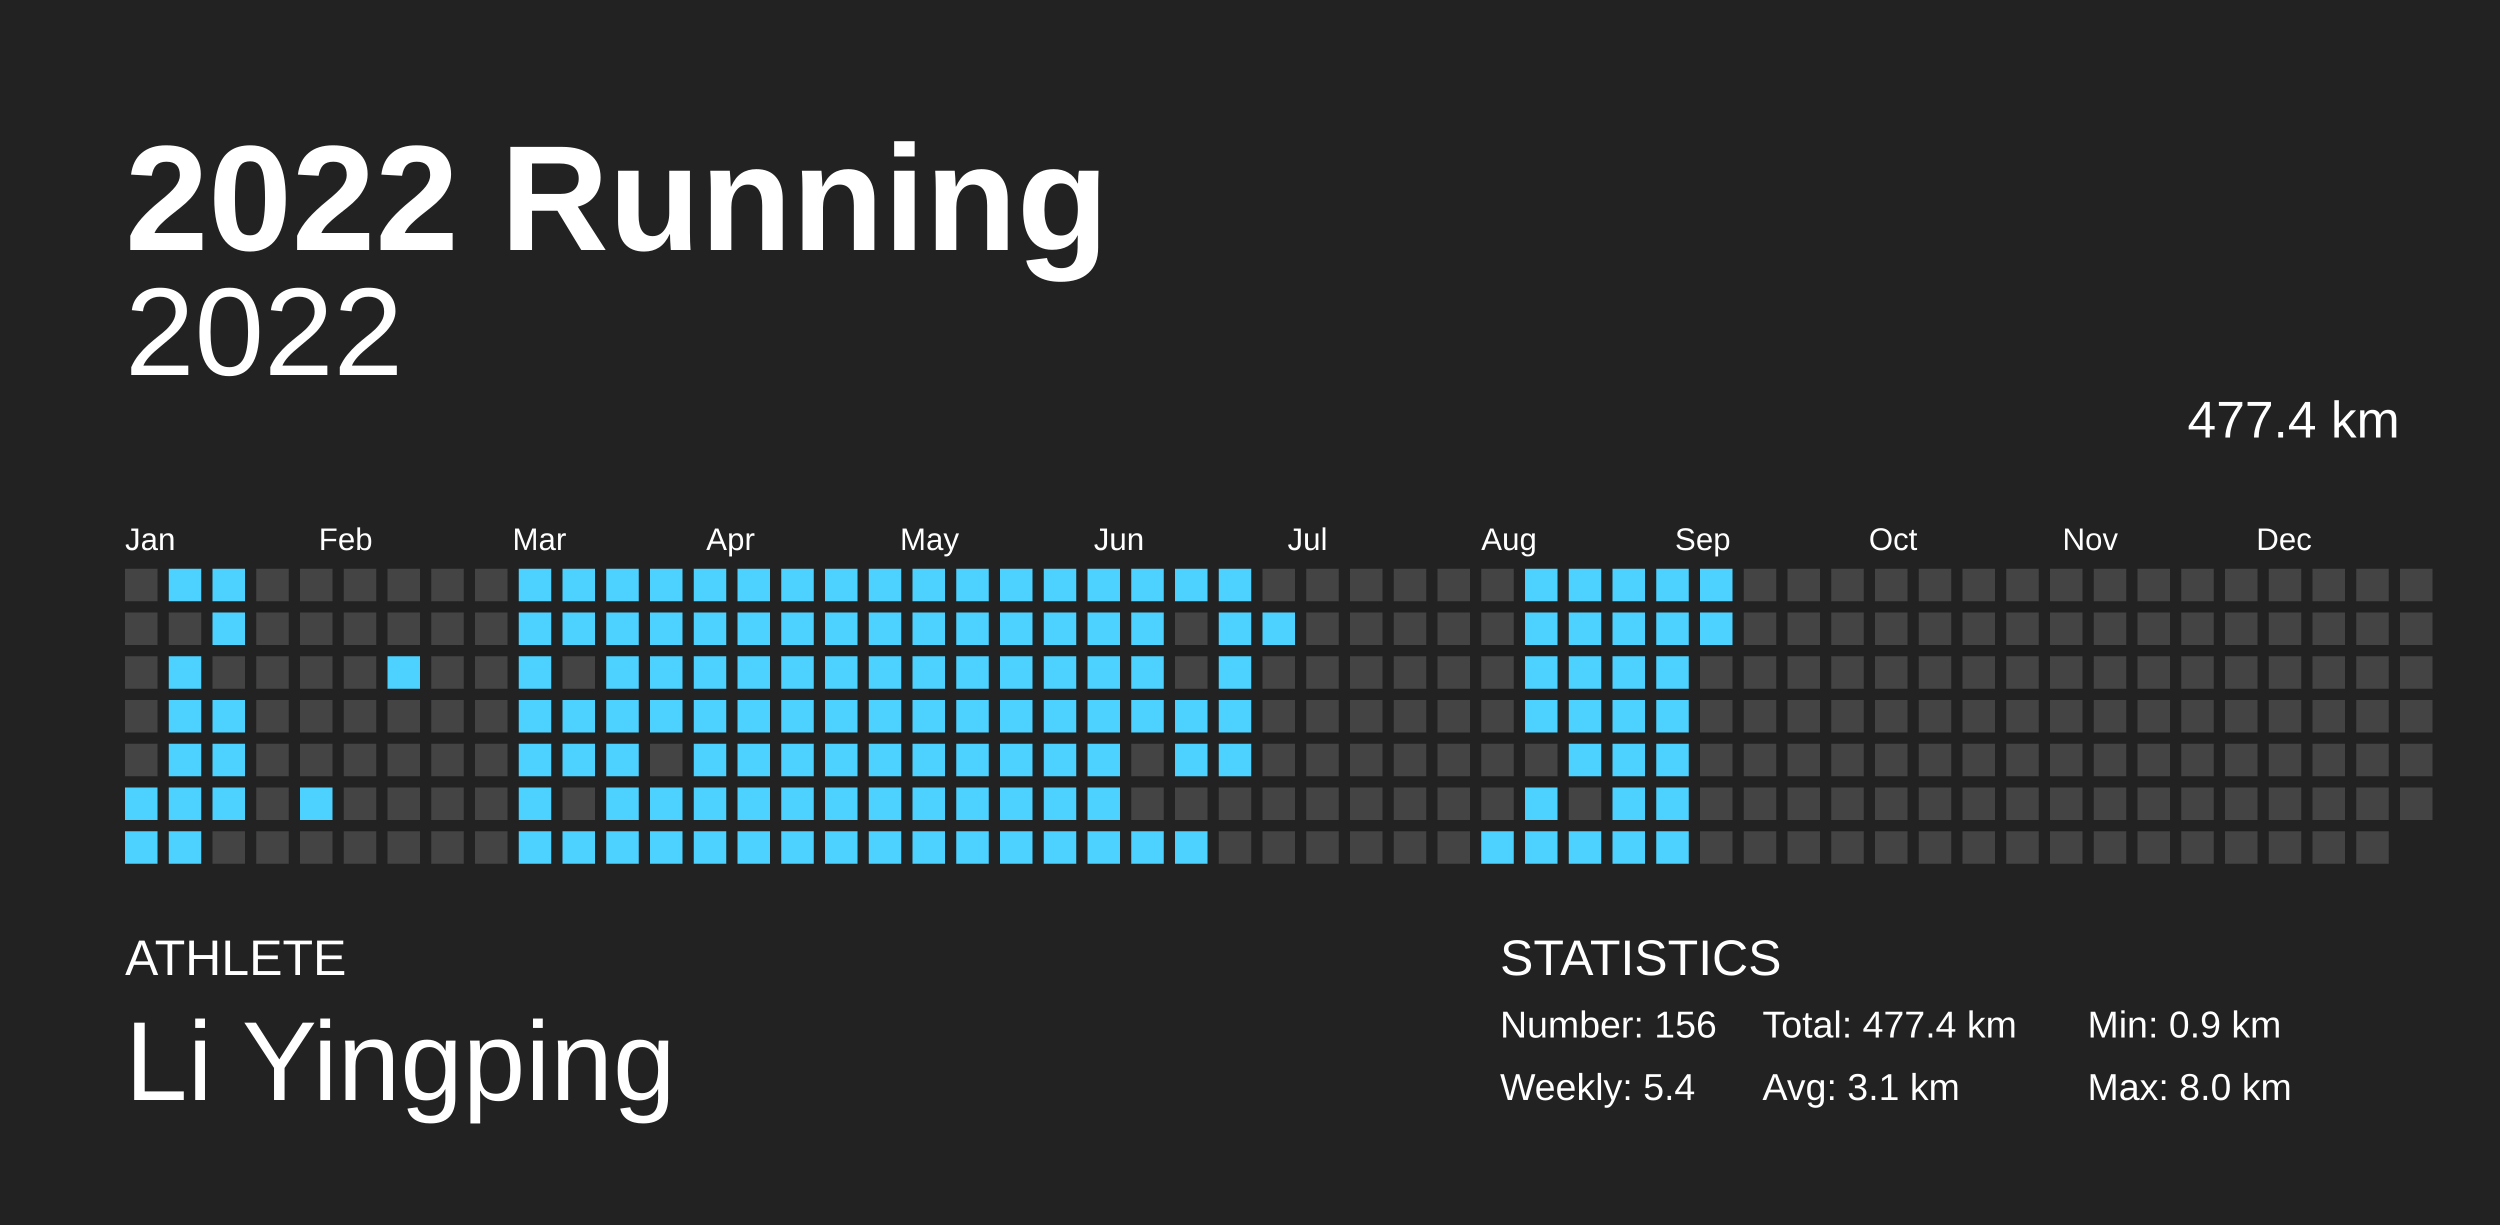
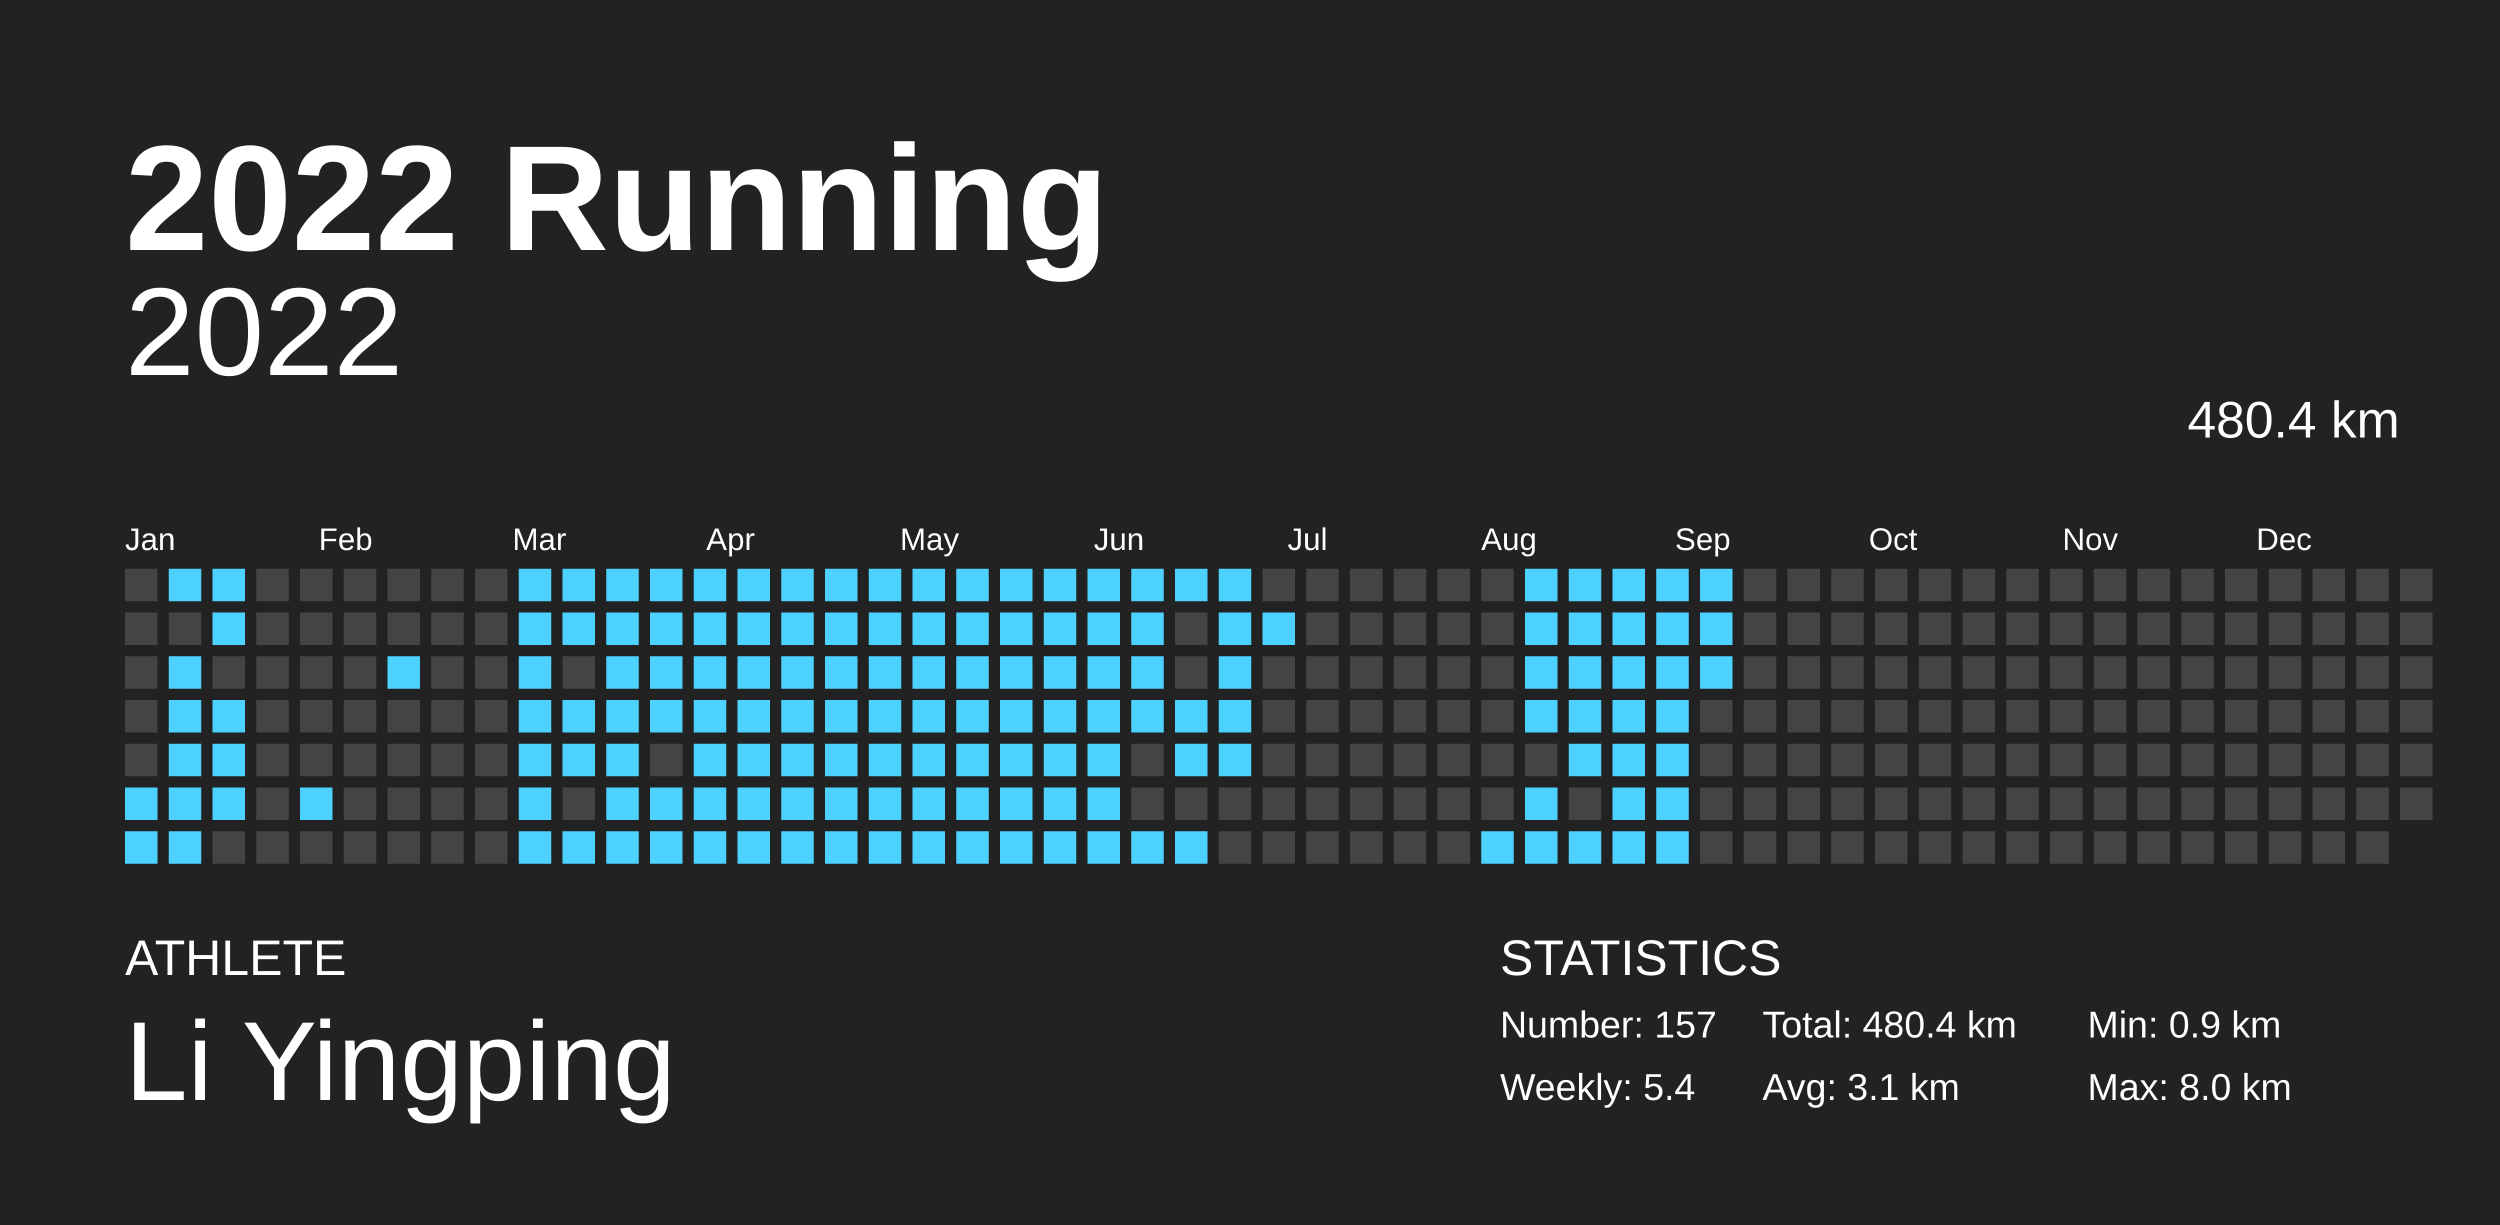
<svg xmlns="http://www.w3.org/2000/svg" baseProfile="full" height="98mm" version="1.1" viewBox="0,0,200,98" width="200mm">
  <defs />
  <rect fill="#222222" height="98" width="200" x="0" y="0" />
  <text fill="#FFFFFF" style="font-size:12px; font-family:Arial; font-weight:bold;" x="10" y="20">2022 Running</text>
  <text fill="#FFFFFF" style="font-size:4px; font-family:Arial" x="10" y="78">ATHLETE</text>
  <text fill="#FFFFFF" style="font-size:9px; font-family:Arial" x="10" y="88">Li Yingping</text>
  <text fill="#FFFFFF" style="font-size:4px; font-family:Arial" x="120" y="78">STATISTICS</text>
-   <text fill="#FFFFFF" style="font-size:3px; font-family:Arial" x="120" y="83">Number: 156</text>
+   <text fill="#FFFFFF" style="font-size:3px; font-family:Arial" x="120" y="83">Number: 157</text>
  <text fill="#FFFFFF" style="font-size:3px; font-family:Arial" x="120" y="88">Weekly: 5.4</text>
-   <text fill="#FFFFFF" style="font-size:3px; font-family:Arial" x="141" y="83">Total: 477.4 km</text>
+   <text fill="#FFFFFF" style="font-size:3px; font-family:Arial" x="141" y="83">Total: 480.4 km</text>
  <text fill="#FFFFFF" style="font-size:3px; font-family:Arial" x="141" y="88">Avg: 3.1 km</text>
  <text fill="#FFFFFF" style="font-size:3px; font-family:Arial" x="167" y="83">Min: 0.9 km</text>
  <text fill="#FFFFFF" style="font-size:3px; font-family:Arial" x="167" y="88">Max: 8.0 km</text>
  <text alignment-baseline="hanging" fill="#FFFFFF" style="font-size:10.0px; font-family:Arial;" x="10" y="30">2022</text>
-   <text alignment-baseline="hanging" fill="#FFFFFF" style="font-size:4.125px; font-family:Arial;" x="175" y="35">477.4 km</text>
+   <text alignment-baseline="hanging" fill="#FFFFFF" style="font-size:4.125px; font-family:Arial;" x="175" y="35">480.4 km</text>
  <text fill="#FFFFFF" style="font-size:2.5px; font-family:Arial" x="10.0" y="44">Jan</text>
  <text fill="#FFFFFF" style="font-size:2.5px; font-family:Arial" x="25.5" y="44">Feb</text>
  <text fill="#FFFFFF" style="font-size:2.5px; font-family:Arial" x="41.0" y="44">Mar</text>
  <text fill="#FFFFFF" style="font-size:2.5px; font-family:Arial" x="56.5" y="44">Apr</text>
  <text fill="#FFFFFF" style="font-size:2.5px; font-family:Arial" x="72.0" y="44">May</text>
  <text fill="#FFFFFF" style="font-size:2.5px; font-family:Arial" x="87.5" y="44">Jun</text>
  <text fill="#FFFFFF" style="font-size:2.5px; font-family:Arial" x="103.0" y="44">Jul</text>
  <text fill="#FFFFFF" style="font-size:2.5px; font-family:Arial" x="118.5" y="44">Aug</text>
  <text fill="#FFFFFF" style="font-size:2.5px; font-family:Arial" x="134.0" y="44">Sep</text>
  <text fill="#FFFFFF" style="font-size:2.5px; font-family:Arial" x="149.5" y="44">Oct</text>
  <text fill="#FFFFFF" style="font-size:2.5px; font-family:Arial" x="165.0" y="44">Nov</text>
  <text fill="#FFFFFF" style="font-size:2.5px; font-family:Arial" x="180.5" y="44">Dec</text>
  <rect fill="#444444" height="2.6" width="2.6" x="10.0" y="45.5" />
  <rect fill="#444444" height="2.6" width="2.6" x="10.0" y="49.0" />
  <rect fill="#444444" height="2.6" width="2.6" x="10.0" y="52.5" />
  <rect fill="#444444" height="2.6" width="2.6" x="10.0" y="56.0" />
  <rect fill="#444444" height="2.6" width="2.6" x="10.0" y="59.5" />
  <rect fill="#4dd2ff" height="2.6" width="2.6" x="10.0" y="63.0" />
  <rect fill="#4dd2ff" height="2.6" width="2.6" x="10.0" y="66.5" />
  <rect fill="#4dd2ff" height="2.6" width="2.6" x="13.5" y="45.5" />
  <rect fill="#444444" height="2.6" width="2.6" x="13.5" y="49.0" />
  <rect fill="#4dd2ff" height="2.6" width="2.6" x="13.5" y="52.5" />
  <rect fill="#4dd2ff" height="2.6" width="2.6" x="13.5" y="56.0" />
  <rect fill="#4dd2ff" height="2.6" width="2.6" x="13.5" y="59.5" />
  <rect fill="#4dd2ff" height="2.6" width="2.6" x="13.5" y="63.0" />
  <rect fill="#4dd2ff" height="2.6" width="2.6" x="13.5" y="66.5" />
  <rect fill="#4dd2ff" height="2.6" width="2.6" x="17.0" y="45.5" />
  <rect fill="#4dd2ff" height="2.6" width="2.6" x="17.0" y="49.0" />
  <rect fill="#444444" height="2.6" width="2.6" x="17.0" y="52.5" />
  <rect fill="#4dd2ff" height="2.6" width="2.6" x="17.0" y="56.0" />
  <rect fill="#4dd2ff" height="2.6" width="2.6" x="17.0" y="59.5" />
  <rect fill="#4dd2ff" height="2.6" width="2.6" x="17.0" y="63.0" />
  <rect fill="#444444" height="2.6" width="2.6" x="17.0" y="66.5" />
  <rect fill="#444444" height="2.6" width="2.6" x="20.5" y="45.5" />
  <rect fill="#444444" height="2.6" width="2.6" x="20.5" y="49.0" />
  <rect fill="#444444" height="2.6" width="2.6" x="20.5" y="52.5" />
  <rect fill="#444444" height="2.6" width="2.6" x="20.5" y="56.0" />
  <rect fill="#444444" height="2.6" width="2.6" x="20.5" y="59.5" />
  <rect fill="#444444" height="2.6" width="2.6" x="20.5" y="63.0" />
  <rect fill="#444444" height="2.6" width="2.6" x="20.5" y="66.5" />
  <rect fill="#444444" height="2.6" width="2.6" x="24.0" y="45.5" />
  <rect fill="#444444" height="2.6" width="2.6" x="24.0" y="49.0" />
  <rect fill="#444444" height="2.6" width="2.6" x="24.0" y="52.5" />
  <rect fill="#444444" height="2.6" width="2.6" x="24.0" y="56.0" />
  <rect fill="#444444" height="2.6" width="2.6" x="24.0" y="59.5" />
  <rect fill="#4dd2ff" height="2.6" width="2.6" x="24.0" y="63.0" />
  <rect fill="#444444" height="2.6" width="2.6" x="24.0" y="66.5" />
  <rect fill="#444444" height="2.6" width="2.6" x="27.5" y="45.5" />
  <rect fill="#444444" height="2.6" width="2.6" x="27.5" y="49.0" />
  <rect fill="#444444" height="2.6" width="2.6" x="27.5" y="52.5" />
  <rect fill="#444444" height="2.6" width="2.6" x="27.5" y="56.0" />
  <rect fill="#444444" height="2.6" width="2.6" x="27.5" y="59.5" />
  <rect fill="#444444" height="2.6" width="2.6" x="27.5" y="63.0" />
  <rect fill="#444444" height="2.6" width="2.6" x="27.5" y="66.5" />
  <rect fill="#444444" height="2.6" width="2.6" x="31.0" y="45.5" />
  <rect fill="#444444" height="2.6" width="2.6" x="31.0" y="49.0" />
  <rect fill="#4dd2ff" height="2.6" width="2.6" x="31.0" y="52.5" />
  <rect fill="#444444" height="2.6" width="2.6" x="31.0" y="56.0" />
  <rect fill="#444444" height="2.6" width="2.6" x="31.0" y="59.5" />
  <rect fill="#444444" height="2.6" width="2.6" x="31.0" y="63.0" />
  <rect fill="#444444" height="2.6" width="2.6" x="31.0" y="66.5" />
  <rect fill="#444444" height="2.6" width="2.6" x="34.5" y="45.5" />
  <rect fill="#444444" height="2.6" width="2.6" x="34.5" y="49.0" />
  <rect fill="#444444" height="2.6" width="2.6" x="34.5" y="52.5" />
  <rect fill="#444444" height="2.6" width="2.6" x="34.5" y="56.0" />
  <rect fill="#444444" height="2.6" width="2.6" x="34.5" y="59.5" />
  <rect fill="#444444" height="2.6" width="2.6" x="34.5" y="63.0" />
  <rect fill="#444444" height="2.6" width="2.6" x="34.5" y="66.5" />
  <rect fill="#444444" height="2.6" width="2.6" x="38.0" y="45.5" />
  <rect fill="#444444" height="2.6" width="2.6" x="38.0" y="49.0" />
  <rect fill="#444444" height="2.6" width="2.6" x="38.0" y="52.5" />
  <rect fill="#444444" height="2.6" width="2.6" x="38.0" y="56.0" />
  <rect fill="#444444" height="2.6" width="2.6" x="38.0" y="59.5" />
  <rect fill="#444444" height="2.6" width="2.6" x="38.0" y="63.0" />
  <rect fill="#444444" height="2.6" width="2.6" x="38.0" y="66.5" />
  <rect fill="#4dd2ff" height="2.6" width="2.6" x="41.5" y="45.5" />
  <rect fill="#4dd2ff" height="2.6" width="2.6" x="41.5" y="49.0" />
  <rect fill="#4dd2ff" height="2.6" width="2.6" x="41.5" y="52.5" />
  <rect fill="#4dd2ff" height="2.6" width="2.6" x="41.5" y="56.0" />
  <rect fill="#4dd2ff" height="2.6" width="2.6" x="41.5" y="59.5" />
  <rect fill="#4dd2ff" height="2.6" width="2.6" x="41.5" y="63.0" />
  <rect fill="#4dd2ff" height="2.6" width="2.6" x="41.5" y="66.5" />
  <rect fill="#4dd2ff" height="2.6" width="2.6" x="45.0" y="45.5" />
  <rect fill="#4dd2ff" height="2.6" width="2.6" x="45.0" y="49.0" />
  <rect fill="#444444" height="2.6" width="2.6" x="45.0" y="52.5" />
  <rect fill="#4dd2ff" height="2.6" width="2.6" x="45.0" y="56.0" />
  <rect fill="#4dd2ff" height="2.6" width="2.6" x="45.0" y="59.5" />
  <rect fill="#444444" height="2.6" width="2.6" x="45.0" y="63.0" />
  <rect fill="#4dd2ff" height="2.6" width="2.6" x="45.0" y="66.5" />
  <rect fill="#4dd2ff" height="2.6" width="2.6" x="48.5" y="45.5" />
  <rect fill="#4dd2ff" height="2.6" width="2.6" x="48.5" y="49.0" />
  <rect fill="#4dd2ff" height="2.6" width="2.6" x="48.5" y="52.5" />
  <rect fill="#4dd2ff" height="2.6" width="2.6" x="48.5" y="56.0" />
  <rect fill="#4dd2ff" height="2.6" width="2.6" x="48.5" y="59.5" />
  <rect fill="#4dd2ff" height="2.6" width="2.6" x="48.5" y="63.0" />
  <rect fill="#4dd2ff" height="2.6" width="2.6" x="48.5" y="66.5" />
  <rect fill="#4dd2ff" height="2.6" width="2.6" x="52.0" y="45.5" />
  <rect fill="#4dd2ff" height="2.6" width="2.6" x="52.0" y="49.0" />
  <rect fill="#4dd2ff" height="2.6" width="2.6" x="52.0" y="52.5" />
  <rect fill="#4dd2ff" height="2.6" width="2.6" x="52.0" y="56.0" />
  <rect fill="#444444" height="2.6" width="2.6" x="52.0" y="59.5" />
  <rect fill="#4dd2ff" height="2.6" width="2.6" x="52.0" y="63.0" />
  <rect fill="#4dd2ff" height="2.6" width="2.6" x="52.0" y="66.5" />
  <rect fill="#4dd2ff" height="2.6" width="2.6" x="55.5" y="45.5" />
  <rect fill="#4dd2ff" height="2.6" width="2.6" x="55.5" y="49.0" />
  <rect fill="#4dd2ff" height="2.6" width="2.6" x="55.5" y="52.5" />
  <rect fill="#4dd2ff" height="2.6" width="2.6" x="55.5" y="56.0" />
  <rect fill="#4dd2ff" height="2.6" width="2.6" x="55.5" y="59.5" />
  <rect fill="#4dd2ff" height="2.6" width="2.6" x="55.5" y="63.0" />
  <rect fill="#4dd2ff" height="2.6" width="2.6" x="55.5" y="66.5" />
  <rect fill="#4dd2ff" height="2.6" width="2.6" x="59.0" y="45.5" />
  <rect fill="#4dd2ff" height="2.6" width="2.6" x="59.0" y="49.0" />
  <rect fill="#4dd2ff" height="2.6" width="2.6" x="59.0" y="52.5" />
  <rect fill="#4dd2ff" height="2.6" width="2.6" x="59.0" y="56.0" />
  <rect fill="#4dd2ff" height="2.6" width="2.6" x="59.0" y="59.5" />
  <rect fill="#4dd2ff" height="2.6" width="2.6" x="59.0" y="63.0" />
  <rect fill="#4dd2ff" height="2.6" width="2.6" x="59.0" y="66.5" />
  <rect fill="#4dd2ff" height="2.6" width="2.6" x="62.5" y="45.5" />
  <rect fill="#4dd2ff" height="2.6" width="2.6" x="62.5" y="49.0" />
  <rect fill="#4dd2ff" height="2.6" width="2.6" x="62.5" y="52.5" />
  <rect fill="#4dd2ff" height="2.6" width="2.6" x="62.5" y="56.0" />
  <rect fill="#4dd2ff" height="2.6" width="2.6" x="62.5" y="59.5" />
  <rect fill="#4dd2ff" height="2.6" width="2.6" x="62.5" y="63.0" />
  <rect fill="#4dd2ff" height="2.6" width="2.6" x="62.5" y="66.5" />
  <rect fill="#4dd2ff" height="2.6" width="2.6" x="66.0" y="45.5" />
  <rect fill="#4dd2ff" height="2.6" width="2.6" x="66.0" y="49.0" />
  <rect fill="#4dd2ff" height="2.6" width="2.6" x="66.0" y="52.5" />
  <rect fill="#4dd2ff" height="2.6" width="2.6" x="66.0" y="56.0" />
  <rect fill="#4dd2ff" height="2.6" width="2.6" x="66.0" y="59.5" />
  <rect fill="#4dd2ff" height="2.6" width="2.6" x="66.0" y="63.0" />
  <rect fill="#4dd2ff" height="2.6" width="2.6" x="66.0" y="66.5" />
  <rect fill="#4dd2ff" height="2.6" width="2.6" x="69.5" y="45.5" />
  <rect fill="#4dd2ff" height="2.6" width="2.6" x="69.5" y="49.0" />
  <rect fill="#4dd2ff" height="2.6" width="2.6" x="69.5" y="52.5" />
  <rect fill="#4dd2ff" height="2.6" width="2.6" x="69.5" y="56.0" />
  <rect fill="#4dd2ff" height="2.6" width="2.6" x="69.5" y="59.5" />
  <rect fill="#4dd2ff" height="2.6" width="2.6" x="69.5" y="63.0" />
  <rect fill="#4dd2ff" height="2.6" width="2.6" x="69.5" y="66.5" />
  <rect fill="#4dd2ff" height="2.6" width="2.6" x="73.0" y="45.5" />
  <rect fill="#4dd2ff" height="2.6" width="2.6" x="73.0" y="49.0" />
  <rect fill="#4dd2ff" height="2.6" width="2.6" x="73.0" y="52.5" />
  <rect fill="#4dd2ff" height="2.6" width="2.6" x="73.0" y="56.0" />
  <rect fill="#4dd2ff" height="2.6" width="2.6" x="73.0" y="59.5" />
  <rect fill="#4dd2ff" height="2.6" width="2.6" x="73.0" y="63.0" />
  <rect fill="#4dd2ff" height="2.6" width="2.6" x="73.0" y="66.5" />
  <rect fill="#4dd2ff" height="2.6" width="2.6" x="76.5" y="45.5" />
  <rect fill="#4dd2ff" height="2.6" width="2.6" x="76.5" y="49.0" />
  <rect fill="#4dd2ff" height="2.6" width="2.6" x="76.5" y="52.5" />
  <rect fill="#4dd2ff" height="2.6" width="2.6" x="76.5" y="56.0" />
  <rect fill="#4dd2ff" height="2.6" width="2.6" x="76.5" y="59.5" />
  <rect fill="#4dd2ff" height="2.6" width="2.6" x="76.5" y="63.0" />
  <rect fill="#4dd2ff" height="2.6" width="2.6" x="76.5" y="66.5" />
  <rect fill="#4dd2ff" height="2.6" width="2.6" x="80.0" y="45.5" />
  <rect fill="#4dd2ff" height="2.6" width="2.6" x="80.0" y="49.0" />
  <rect fill="#4dd2ff" height="2.6" width="2.6" x="80.0" y="52.5" />
  <rect fill="#4dd2ff" height="2.6" width="2.6" x="80.0" y="56.0" />
  <rect fill="#4dd2ff" height="2.6" width="2.6" x="80.0" y="59.5" />
  <rect fill="#4dd2ff" height="2.6" width="2.6" x="80.0" y="63.0" />
  <rect fill="#4dd2ff" height="2.6" width="2.6" x="80.0" y="66.5" />
  <rect fill="#4dd2ff" height="2.6" width="2.6" x="83.5" y="45.5" />
  <rect fill="#4dd2ff" height="2.6" width="2.6" x="83.5" y="49.0" />
  <rect fill="#4dd2ff" height="2.6" width="2.6" x="83.5" y="52.5" />
  <rect fill="#4dd2ff" height="2.6" width="2.6" x="83.5" y="56.0" />
  <rect fill="#4dd2ff" height="2.6" width="2.6" x="83.5" y="59.5" />
  <rect fill="#4dd2ff" height="2.6" width="2.6" x="83.5" y="63.0" />
  <rect fill="#4dd2ff" height="2.6" width="2.6" x="83.5" y="66.5" />
  <rect fill="#4dd2ff" height="2.6" width="2.6" x="87.0" y="45.5" />
  <rect fill="#4dd2ff" height="2.6" width="2.6" x="87.0" y="49.0" />
  <rect fill="#4dd2ff" height="2.6" width="2.6" x="87.0" y="52.5" />
  <rect fill="#4dd2ff" height="2.6" width="2.6" x="87.0" y="56.0" />
  <rect fill="#4dd2ff" height="2.6" width="2.6" x="87.0" y="59.5" />
  <rect fill="#4dd2ff" height="2.6" width="2.6" x="87.0" y="63.0" />
  <rect fill="#4dd2ff" height="2.6" width="2.6" x="87.0" y="66.5" />
  <rect fill="#4dd2ff" height="2.6" width="2.6" x="90.5" y="45.5" />
  <rect fill="#4dd2ff" height="2.6" width="2.6" x="90.5" y="49.0" />
  <rect fill="#4dd2ff" height="2.6" width="2.6" x="90.5" y="52.5" />
  <rect fill="#4dd2ff" height="2.6" width="2.6" x="90.5" y="56.0" />
  <rect fill="#444444" height="2.6" width="2.6" x="90.5" y="59.5" />
  <rect fill="#444444" height="2.6" width="2.6" x="90.5" y="63.0" />
  <rect fill="#4dd2ff" height="2.6" width="2.6" x="90.5" y="66.5" />
  <rect fill="#4dd2ff" height="2.6" width="2.6" x="94.0" y="45.5" />
  <rect fill="#444444" height="2.6" width="2.6" x="94.0" y="49.0" />
  <rect fill="#444444" height="2.6" width="2.6" x="94.0" y="52.5" />
  <rect fill="#4dd2ff" height="2.6" width="2.6" x="94.0" y="56.0" />
  <rect fill="#4dd2ff" height="2.6" width="2.6" x="94.0" y="59.5" />
  <rect fill="#444444" height="2.6" width="2.6" x="94.0" y="63.0" />
  <rect fill="#4dd2ff" height="2.6" width="2.6" x="94.0" y="66.5" />
  <rect fill="#4dd2ff" height="2.6" width="2.6" x="97.5" y="45.5" />
  <rect fill="#4dd2ff" height="2.6" width="2.6" x="97.5" y="49.0" />
  <rect fill="#4dd2ff" height="2.6" width="2.6" x="97.5" y="52.5" />
  <rect fill="#4dd2ff" height="2.6" width="2.6" x="97.5" y="56.0" />
  <rect fill="#4dd2ff" height="2.6" width="2.6" x="97.5" y="59.5" />
  <rect fill="#444444" height="2.6" width="2.6" x="97.5" y="63.0" />
  <rect fill="#444444" height="2.6" width="2.6" x="97.5" y="66.5" />
  <rect fill="#444444" height="2.6" width="2.6" x="101.0" y="45.5" />
  <rect fill="#4dd2ff" height="2.6" width="2.6" x="101.0" y="49.0" />
  <rect fill="#444444" height="2.6" width="2.6" x="101.0" y="52.5" />
  <rect fill="#444444" height="2.6" width="2.6" x="101.0" y="56.0" />
  <rect fill="#444444" height="2.6" width="2.6" x="101.0" y="59.5" />
  <rect fill="#444444" height="2.6" width="2.6" x="101.0" y="63.0" />
  <rect fill="#444444" height="2.6" width="2.6" x="101.0" y="66.5" />
  <rect fill="#444444" height="2.6" width="2.6" x="104.5" y="45.5" />
  <rect fill="#444444" height="2.6" width="2.6" x="104.5" y="49.0" />
  <rect fill="#444444" height="2.6" width="2.6" x="104.5" y="52.5" />
  <rect fill="#444444" height="2.6" width="2.6" x="104.5" y="56.0" />
  <rect fill="#444444" height="2.6" width="2.6" x="104.5" y="59.5" />
  <rect fill="#444444" height="2.6" width="2.6" x="104.5" y="63.0" />
  <rect fill="#444444" height="2.6" width="2.6" x="104.5" y="66.5" />
  <rect fill="#444444" height="2.6" width="2.6" x="108.0" y="45.5" />
  <rect fill="#444444" height="2.6" width="2.6" x="108.0" y="49.0" />
  <rect fill="#444444" height="2.6" width="2.6" x="108.0" y="52.5" />
  <rect fill="#444444" height="2.6" width="2.6" x="108.0" y="56.0" />
  <rect fill="#444444" height="2.6" width="2.6" x="108.0" y="59.5" />
  <rect fill="#444444" height="2.6" width="2.6" x="108.0" y="63.0" />
  <rect fill="#444444" height="2.6" width="2.6" x="108.0" y="66.5" />
  <rect fill="#444444" height="2.6" width="2.6" x="111.5" y="45.5" />
  <rect fill="#444444" height="2.6" width="2.6" x="111.5" y="49.0" />
  <rect fill="#444444" height="2.6" width="2.6" x="111.5" y="52.5" />
  <rect fill="#444444" height="2.6" width="2.6" x="111.5" y="56.0" />
  <rect fill="#444444" height="2.6" width="2.6" x="111.5" y="59.5" />
  <rect fill="#444444" height="2.6" width="2.6" x="111.5" y="63.0" />
  <rect fill="#444444" height="2.6" width="2.6" x="111.5" y="66.5" />
  <rect fill="#444444" height="2.6" width="2.6" x="115.0" y="45.5" />
  <rect fill="#444444" height="2.6" width="2.6" x="115.0" y="49.0" />
  <rect fill="#444444" height="2.6" width="2.6" x="115.0" y="52.5" />
  <rect fill="#444444" height="2.6" width="2.6" x="115.0" y="56.0" />
  <rect fill="#444444" height="2.6" width="2.6" x="115.0" y="59.5" />
  <rect fill="#444444" height="2.6" width="2.6" x="115.0" y="63.0" />
  <rect fill="#444444" height="2.6" width="2.6" x="115.0" y="66.5" />
  <rect fill="#444444" height="2.6" width="2.6" x="118.5" y="45.5" />
  <rect fill="#444444" height="2.6" width="2.6" x="118.5" y="49.0" />
  <rect fill="#444444" height="2.6" width="2.6" x="118.5" y="52.5" />
  <rect fill="#444444" height="2.6" width="2.6" x="118.5" y="56.0" />
  <rect fill="#444444" height="2.6" width="2.6" x="118.5" y="59.5" />
  <rect fill="#444444" height="2.6" width="2.6" x="118.5" y="63.0" />
  <rect fill="#4dd2ff" height="2.6" width="2.6" x="118.5" y="66.5" />
  <rect fill="#4dd2ff" height="2.6" width="2.6" x="122.0" y="45.5" />
  <rect fill="#4dd2ff" height="2.6" width="2.6" x="122.0" y="49.0" />
  <rect fill="#4dd2ff" height="2.6" width="2.6" x="122.0" y="52.5" />
  <rect fill="#4dd2ff" height="2.6" width="2.6" x="122.0" y="56.0" />
  <rect fill="#444444" height="2.6" width="2.6" x="122.0" y="59.5" />
  <rect fill="#4dd2ff" height="2.6" width="2.6" x="122.0" y="63.0" />
  <rect fill="#4dd2ff" height="2.6" width="2.6" x="122.0" y="66.5" />
  <rect fill="#4dd2ff" height="2.6" width="2.6" x="125.5" y="45.5" />
  <rect fill="#4dd2ff" height="2.6" width="2.6" x="125.5" y="49.0" />
  <rect fill="#4dd2ff" height="2.6" width="2.6" x="125.5" y="52.5" />
  <rect fill="#4dd2ff" height="2.6" width="2.6" x="125.5" y="56.0" />
  <rect fill="#4dd2ff" height="2.6" width="2.6" x="125.5" y="59.5" />
  <rect fill="#444444" height="2.6" width="2.6" x="125.5" y="63.0" />
  <rect fill="#4dd2ff" height="2.6" width="2.6" x="125.5" y="66.5" />
  <rect fill="#4dd2ff" height="2.6" width="2.6" x="129.0" y="45.5" />
  <rect fill="#4dd2ff" height="2.6" width="2.6" x="129.0" y="49.0" />
  <rect fill="#4dd2ff" height="2.6" width="2.6" x="129.0" y="52.5" />
  <rect fill="#4dd2ff" height="2.6" width="2.6" x="129.0" y="56.0" />
  <rect fill="#4dd2ff" height="2.6" width="2.6" x="129.0" y="59.5" />
  <rect fill="#4dd2ff" height="2.6" width="2.6" x="129.0" y="63.0" />
  <rect fill="#4dd2ff" height="2.6" width="2.6" x="129.0" y="66.5" />
  <rect fill="#4dd2ff" height="2.6" width="2.6" x="132.5" y="45.5" />
  <rect fill="#4dd2ff" height="2.6" width="2.6" x="132.5" y="49.0" />
  <rect fill="#4dd2ff" height="2.6" width="2.6" x="132.5" y="52.5" />
  <rect fill="#4dd2ff" height="2.6" width="2.6" x="132.5" y="56.0" />
  <rect fill="#4dd2ff" height="2.6" width="2.6" x="132.5" y="59.5" />
  <rect fill="#4dd2ff" height="2.6" width="2.6" x="132.5" y="63.0" />
  <rect fill="#4dd2ff" height="2.6" width="2.6" x="132.5" y="66.5" />
  <rect fill="#4dd2ff" height="2.6" width="2.6" x="136.0" y="45.5" />
  <rect fill="#4dd2ff" height="2.6" width="2.6" x="136.0" y="49.0" />
-   <rect fill="#444444" height="2.6" width="2.6" x="136.0" y="52.5" />
+   <rect fill="#4dd2ff" height="2.6" width="2.6" x="136.0" y="52.5" />
  <rect fill="#444444" height="2.6" width="2.6" x="136.0" y="56.0" />
  <rect fill="#444444" height="2.6" width="2.6" x="136.0" y="59.5" />
  <rect fill="#444444" height="2.6" width="2.6" x="136.0" y="63.0" />
  <rect fill="#444444" height="2.6" width="2.6" x="136.0" y="66.5" />
  <rect fill="#444444" height="2.6" width="2.6" x="139.5" y="45.5" />
  <rect fill="#444444" height="2.6" width="2.6" x="139.5" y="49.0" />
  <rect fill="#444444" height="2.6" width="2.6" x="139.5" y="52.5" />
  <rect fill="#444444" height="2.6" width="2.6" x="139.5" y="56.0" />
  <rect fill="#444444" height="2.6" width="2.6" x="139.5" y="59.5" />
  <rect fill="#444444" height="2.6" width="2.6" x="139.5" y="63.0" />
  <rect fill="#444444" height="2.6" width="2.6" x="139.5" y="66.5" />
  <rect fill="#444444" height="2.6" width="2.6" x="143.0" y="45.5" />
  <rect fill="#444444" height="2.6" width="2.6" x="143.0" y="49.0" />
  <rect fill="#444444" height="2.6" width="2.6" x="143.0" y="52.5" />
  <rect fill="#444444" height="2.6" width="2.6" x="143.0" y="56.0" />
  <rect fill="#444444" height="2.6" width="2.6" x="143.0" y="59.5" />
  <rect fill="#444444" height="2.6" width="2.6" x="143.0" y="63.0" />
  <rect fill="#444444" height="2.6" width="2.6" x="143.0" y="66.5" />
  <rect fill="#444444" height="2.6" width="2.6" x="146.5" y="45.5" />
  <rect fill="#444444" height="2.6" width="2.6" x="146.5" y="49.0" />
  <rect fill="#444444" height="2.6" width="2.6" x="146.5" y="52.5" />
  <rect fill="#444444" height="2.6" width="2.6" x="146.5" y="56.0" />
  <rect fill="#444444" height="2.6" width="2.6" x="146.5" y="59.5" />
  <rect fill="#444444" height="2.6" width="2.6" x="146.5" y="63.0" />
  <rect fill="#444444" height="2.6" width="2.6" x="146.5" y="66.5" />
  <rect fill="#444444" height="2.6" width="2.6" x="150.0" y="45.5" />
  <rect fill="#444444" height="2.6" width="2.6" x="150.0" y="49.0" />
  <rect fill="#444444" height="2.6" width="2.6" x="150.0" y="52.5" />
  <rect fill="#444444" height="2.6" width="2.6" x="150.0" y="56.0" />
  <rect fill="#444444" height="2.6" width="2.6" x="150.0" y="59.5" />
  <rect fill="#444444" height="2.6" width="2.6" x="150.0" y="63.0" />
  <rect fill="#444444" height="2.6" width="2.6" x="150.0" y="66.5" />
  <rect fill="#444444" height="2.6" width="2.6" x="153.5" y="45.5" />
  <rect fill="#444444" height="2.6" width="2.6" x="153.5" y="49.0" />
  <rect fill="#444444" height="2.6" width="2.6" x="153.5" y="52.5" />
  <rect fill="#444444" height="2.6" width="2.6" x="153.5" y="56.0" />
  <rect fill="#444444" height="2.6" width="2.6" x="153.5" y="59.5" />
  <rect fill="#444444" height="2.6" width="2.6" x="153.5" y="63.0" />
  <rect fill="#444444" height="2.6" width="2.6" x="153.5" y="66.5" />
  <rect fill="#444444" height="2.6" width="2.6" x="157.0" y="45.5" />
  <rect fill="#444444" height="2.6" width="2.6" x="157.0" y="49.0" />
  <rect fill="#444444" height="2.6" width="2.6" x="157.0" y="52.5" />
  <rect fill="#444444" height="2.6" width="2.6" x="157.0" y="56.0" />
  <rect fill="#444444" height="2.6" width="2.6" x="157.0" y="59.5" />
  <rect fill="#444444" height="2.6" width="2.6" x="157.0" y="63.0" />
  <rect fill="#444444" height="2.6" width="2.6" x="157.0" y="66.5" />
  <rect fill="#444444" height="2.6" width="2.6" x="160.5" y="45.5" />
  <rect fill="#444444" height="2.6" width="2.6" x="160.5" y="49.0" />
  <rect fill="#444444" height="2.6" width="2.6" x="160.5" y="52.5" />
  <rect fill="#444444" height="2.6" width="2.6" x="160.5" y="56.0" />
  <rect fill="#444444" height="2.6" width="2.6" x="160.5" y="59.5" />
  <rect fill="#444444" height="2.6" width="2.6" x="160.5" y="63.0" />
  <rect fill="#444444" height="2.6" width="2.6" x="160.5" y="66.5" />
  <rect fill="#444444" height="2.6" width="2.6" x="164.0" y="45.5" />
  <rect fill="#444444" height="2.6" width="2.6" x="164.0" y="49.0" />
  <rect fill="#444444" height="2.6" width="2.6" x="164.0" y="52.5" />
  <rect fill="#444444" height="2.6" width="2.6" x="164.0" y="56.0" />
  <rect fill="#444444" height="2.6" width="2.6" x="164.0" y="59.5" />
  <rect fill="#444444" height="2.6" width="2.6" x="164.0" y="63.0" />
  <rect fill="#444444" height="2.6" width="2.6" x="164.0" y="66.5" />
  <rect fill="#444444" height="2.6" width="2.6" x="167.5" y="45.5" />
  <rect fill="#444444" height="2.6" width="2.6" x="167.5" y="49.0" />
  <rect fill="#444444" height="2.6" width="2.6" x="167.5" y="52.5" />
  <rect fill="#444444" height="2.6" width="2.6" x="167.5" y="56.0" />
  <rect fill="#444444" height="2.6" width="2.6" x="167.5" y="59.5" />
  <rect fill="#444444" height="2.6" width="2.6" x="167.5" y="63.0" />
  <rect fill="#444444" height="2.6" width="2.6" x="167.5" y="66.5" />
  <rect fill="#444444" height="2.6" width="2.6" x="171.0" y="45.5" />
  <rect fill="#444444" height="2.6" width="2.6" x="171.0" y="49.0" />
  <rect fill="#444444" height="2.6" width="2.6" x="171.0" y="52.5" />
  <rect fill="#444444" height="2.6" width="2.6" x="171.0" y="56.0" />
  <rect fill="#444444" height="2.6" width="2.6" x="171.0" y="59.5" />
  <rect fill="#444444" height="2.6" width="2.6" x="171.0" y="63.0" />
  <rect fill="#444444" height="2.6" width="2.6" x="171.0" y="66.5" />
  <rect fill="#444444" height="2.6" width="2.6" x="174.5" y="45.5" />
  <rect fill="#444444" height="2.6" width="2.6" x="174.5" y="49.0" />
  <rect fill="#444444" height="2.6" width="2.6" x="174.5" y="52.5" />
  <rect fill="#444444" height="2.6" width="2.6" x="174.5" y="56.0" />
  <rect fill="#444444" height="2.6" width="2.6" x="174.5" y="59.5" />
  <rect fill="#444444" height="2.6" width="2.6" x="174.5" y="63.0" />
  <rect fill="#444444" height="2.6" width="2.6" x="174.5" y="66.5" />
  <rect fill="#444444" height="2.6" width="2.6" x="178.0" y="45.5" />
  <rect fill="#444444" height="2.6" width="2.6" x="178.0" y="49.0" />
  <rect fill="#444444" height="2.6" width="2.6" x="178.0" y="52.5" />
  <rect fill="#444444" height="2.6" width="2.6" x="178.0" y="56.0" />
  <rect fill="#444444" height="2.6" width="2.6" x="178.0" y="59.5" />
  <rect fill="#444444" height="2.6" width="2.6" x="178.0" y="63.0" />
  <rect fill="#444444" height="2.6" width="2.6" x="178.0" y="66.5" />
  <rect fill="#444444" height="2.6" width="2.6" x="181.5" y="45.5" />
  <rect fill="#444444" height="2.6" width="2.6" x="181.5" y="49.0" />
  <rect fill="#444444" height="2.6" width="2.6" x="181.5" y="52.5" />
  <rect fill="#444444" height="2.6" width="2.6" x="181.5" y="56.0" />
  <rect fill="#444444" height="2.6" width="2.6" x="181.5" y="59.5" />
  <rect fill="#444444" height="2.6" width="2.6" x="181.5" y="63.0" />
  <rect fill="#444444" height="2.6" width="2.6" x="181.5" y="66.5" />
  <rect fill="#444444" height="2.6" width="2.6" x="185.0" y="45.5" />
  <rect fill="#444444" height="2.6" width="2.6" x="185.0" y="49.0" />
  <rect fill="#444444" height="2.6" width="2.6" x="185.0" y="52.5" />
  <rect fill="#444444" height="2.6" width="2.6" x="185.0" y="56.0" />
  <rect fill="#444444" height="2.6" width="2.6" x="185.0" y="59.5" />
  <rect fill="#444444" height="2.6" width="2.6" x="185.0" y="63.0" />
  <rect fill="#444444" height="2.6" width="2.6" x="185.0" y="66.5" />
  <rect fill="#444444" height="2.6" width="2.6" x="188.5" y="45.5" />
  <rect fill="#444444" height="2.6" width="2.6" x="188.5" y="49.0" />
  <rect fill="#444444" height="2.6" width="2.6" x="188.5" y="52.5" />
  <rect fill="#444444" height="2.6" width="2.6" x="188.5" y="56.0" />
  <rect fill="#444444" height="2.6" width="2.6" x="188.5" y="59.5" />
  <rect fill="#444444" height="2.6" width="2.6" x="188.5" y="63.0" />
  <rect fill="#444444" height="2.6" width="2.6" x="188.5" y="66.5" />
  <rect fill="#444444" height="2.6" width="2.6" x="192.0" y="45.5" />
  <rect fill="#444444" height="2.6" width="2.6" x="192.0" y="49.0" />
  <rect fill="#444444" height="2.6" width="2.6" x="192.0" y="52.5" />
  <rect fill="#444444" height="2.6" width="2.6" x="192.0" y="56.0" />
  <rect fill="#444444" height="2.6" width="2.6" x="192.0" y="59.5" />
  <rect fill="#444444" height="2.6" width="2.6" x="192.0" y="63.0" />
</svg>
